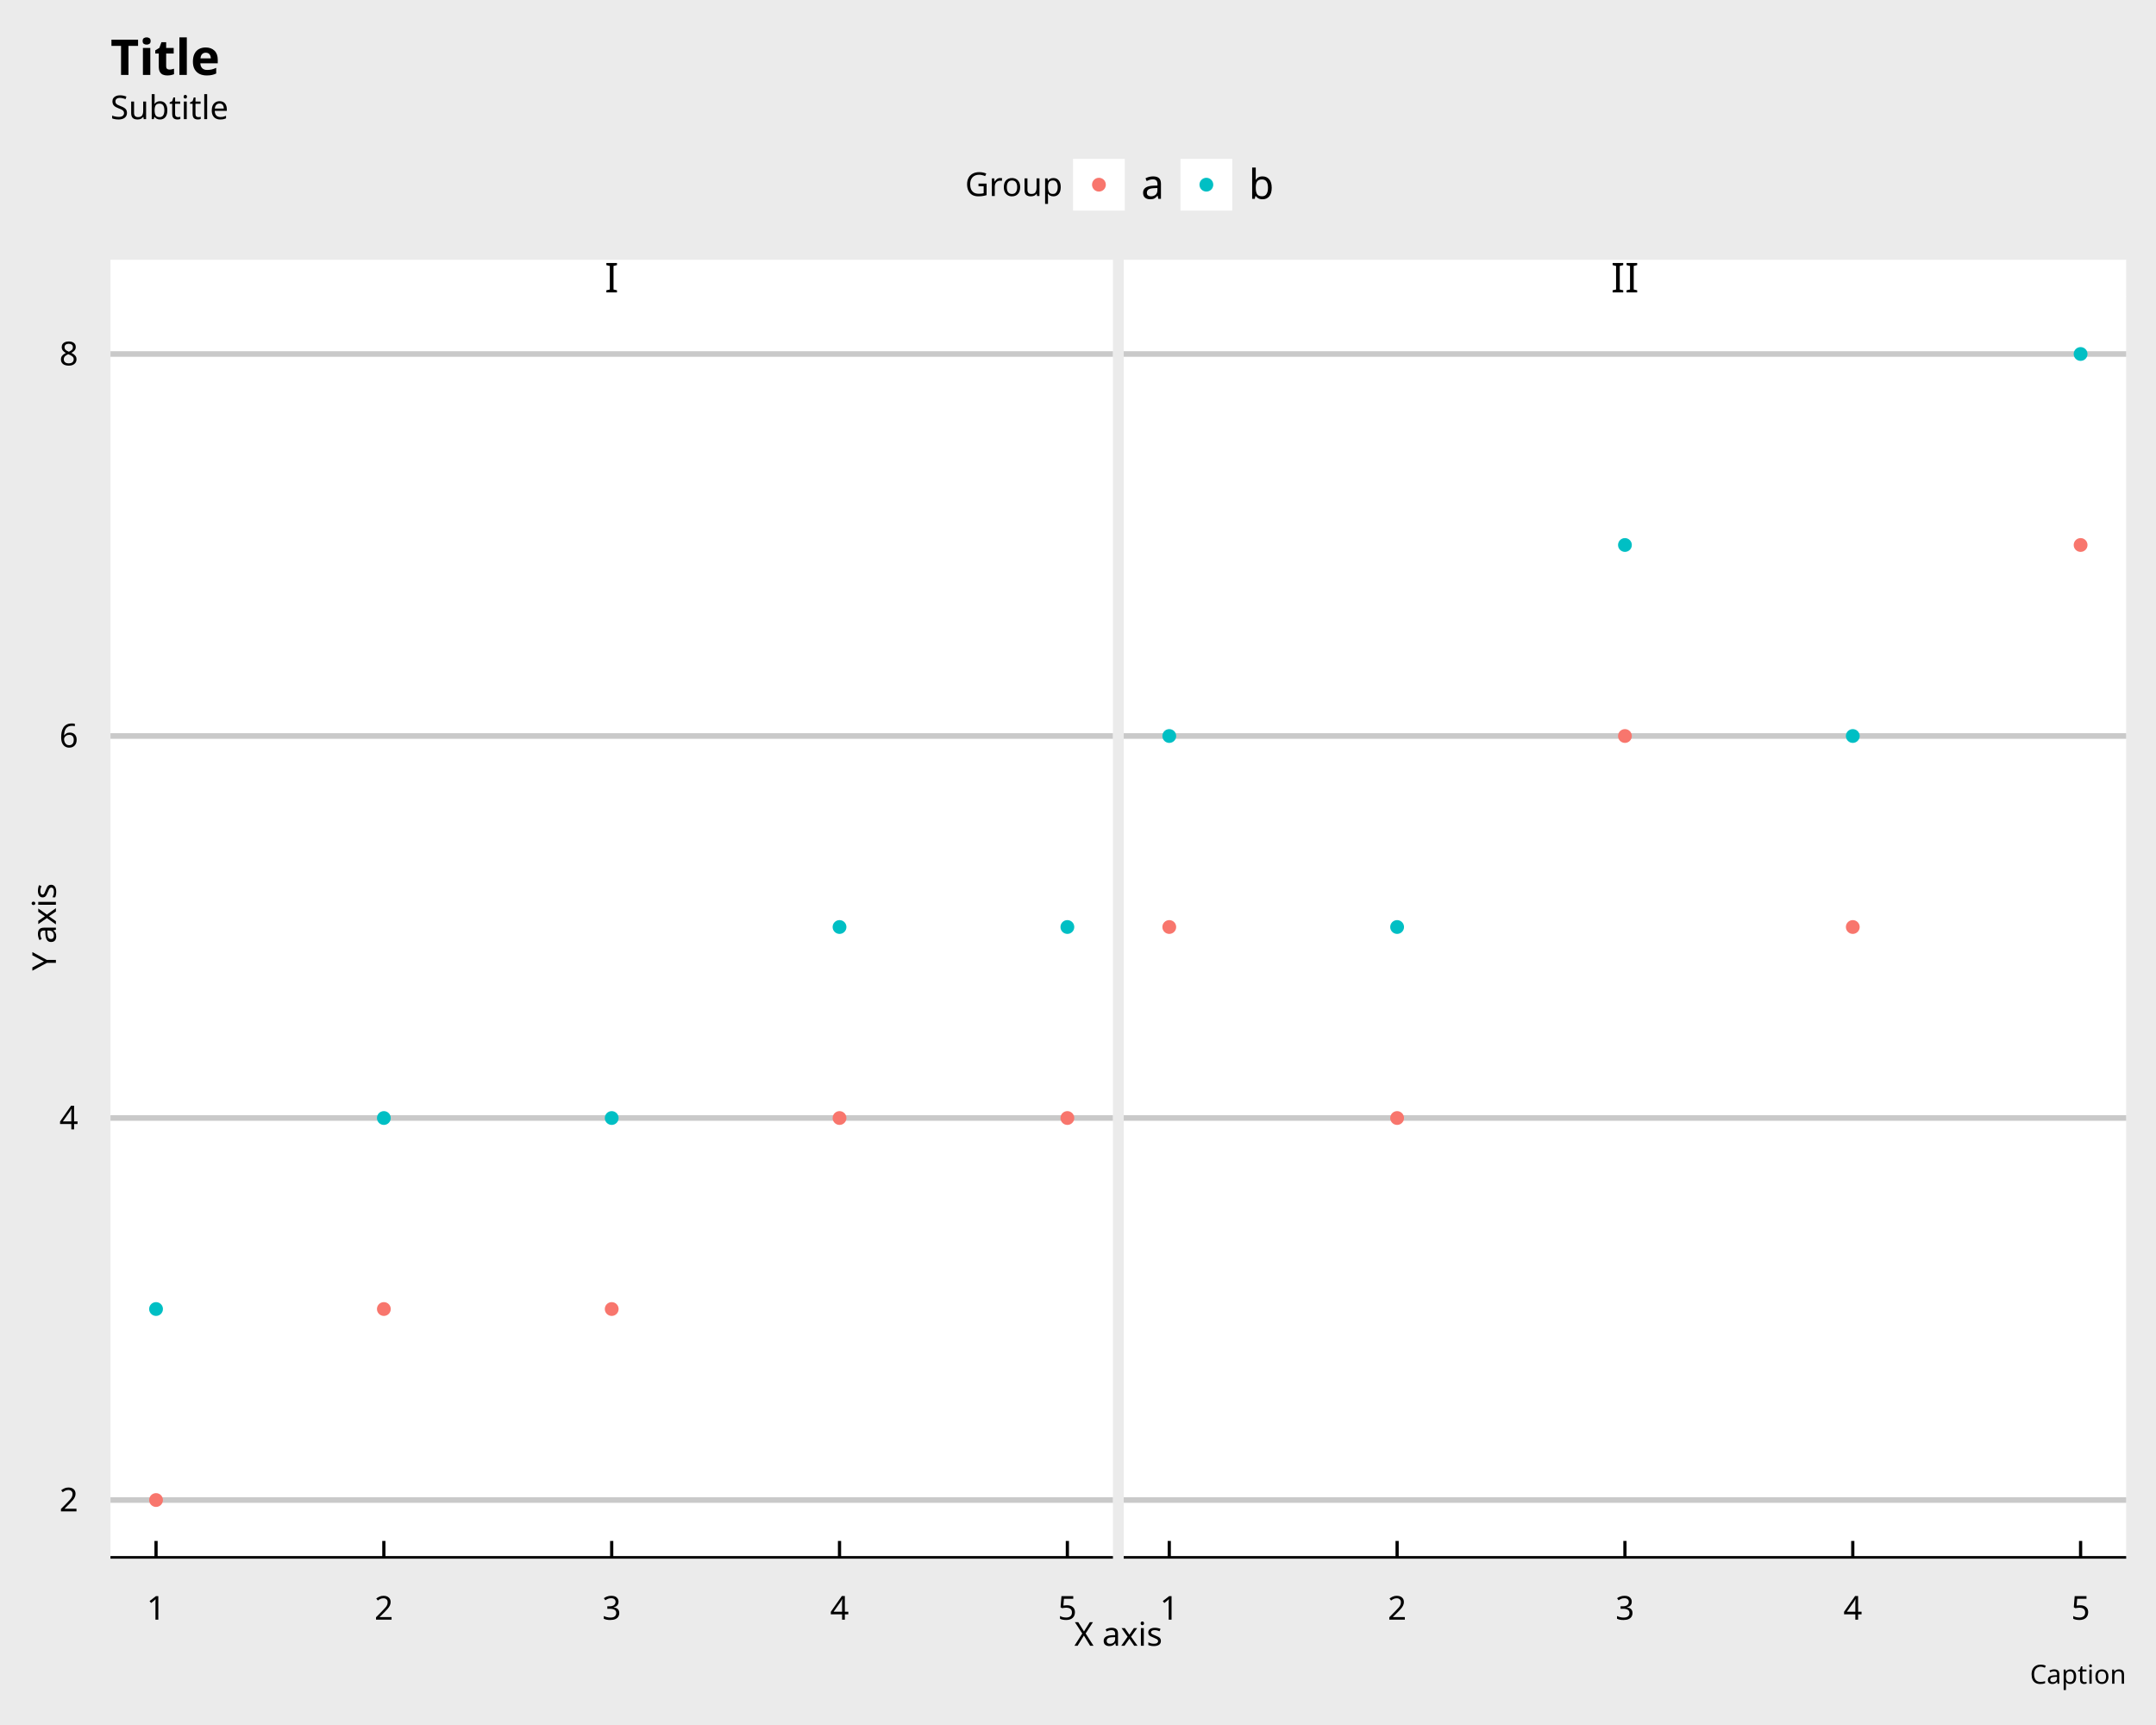
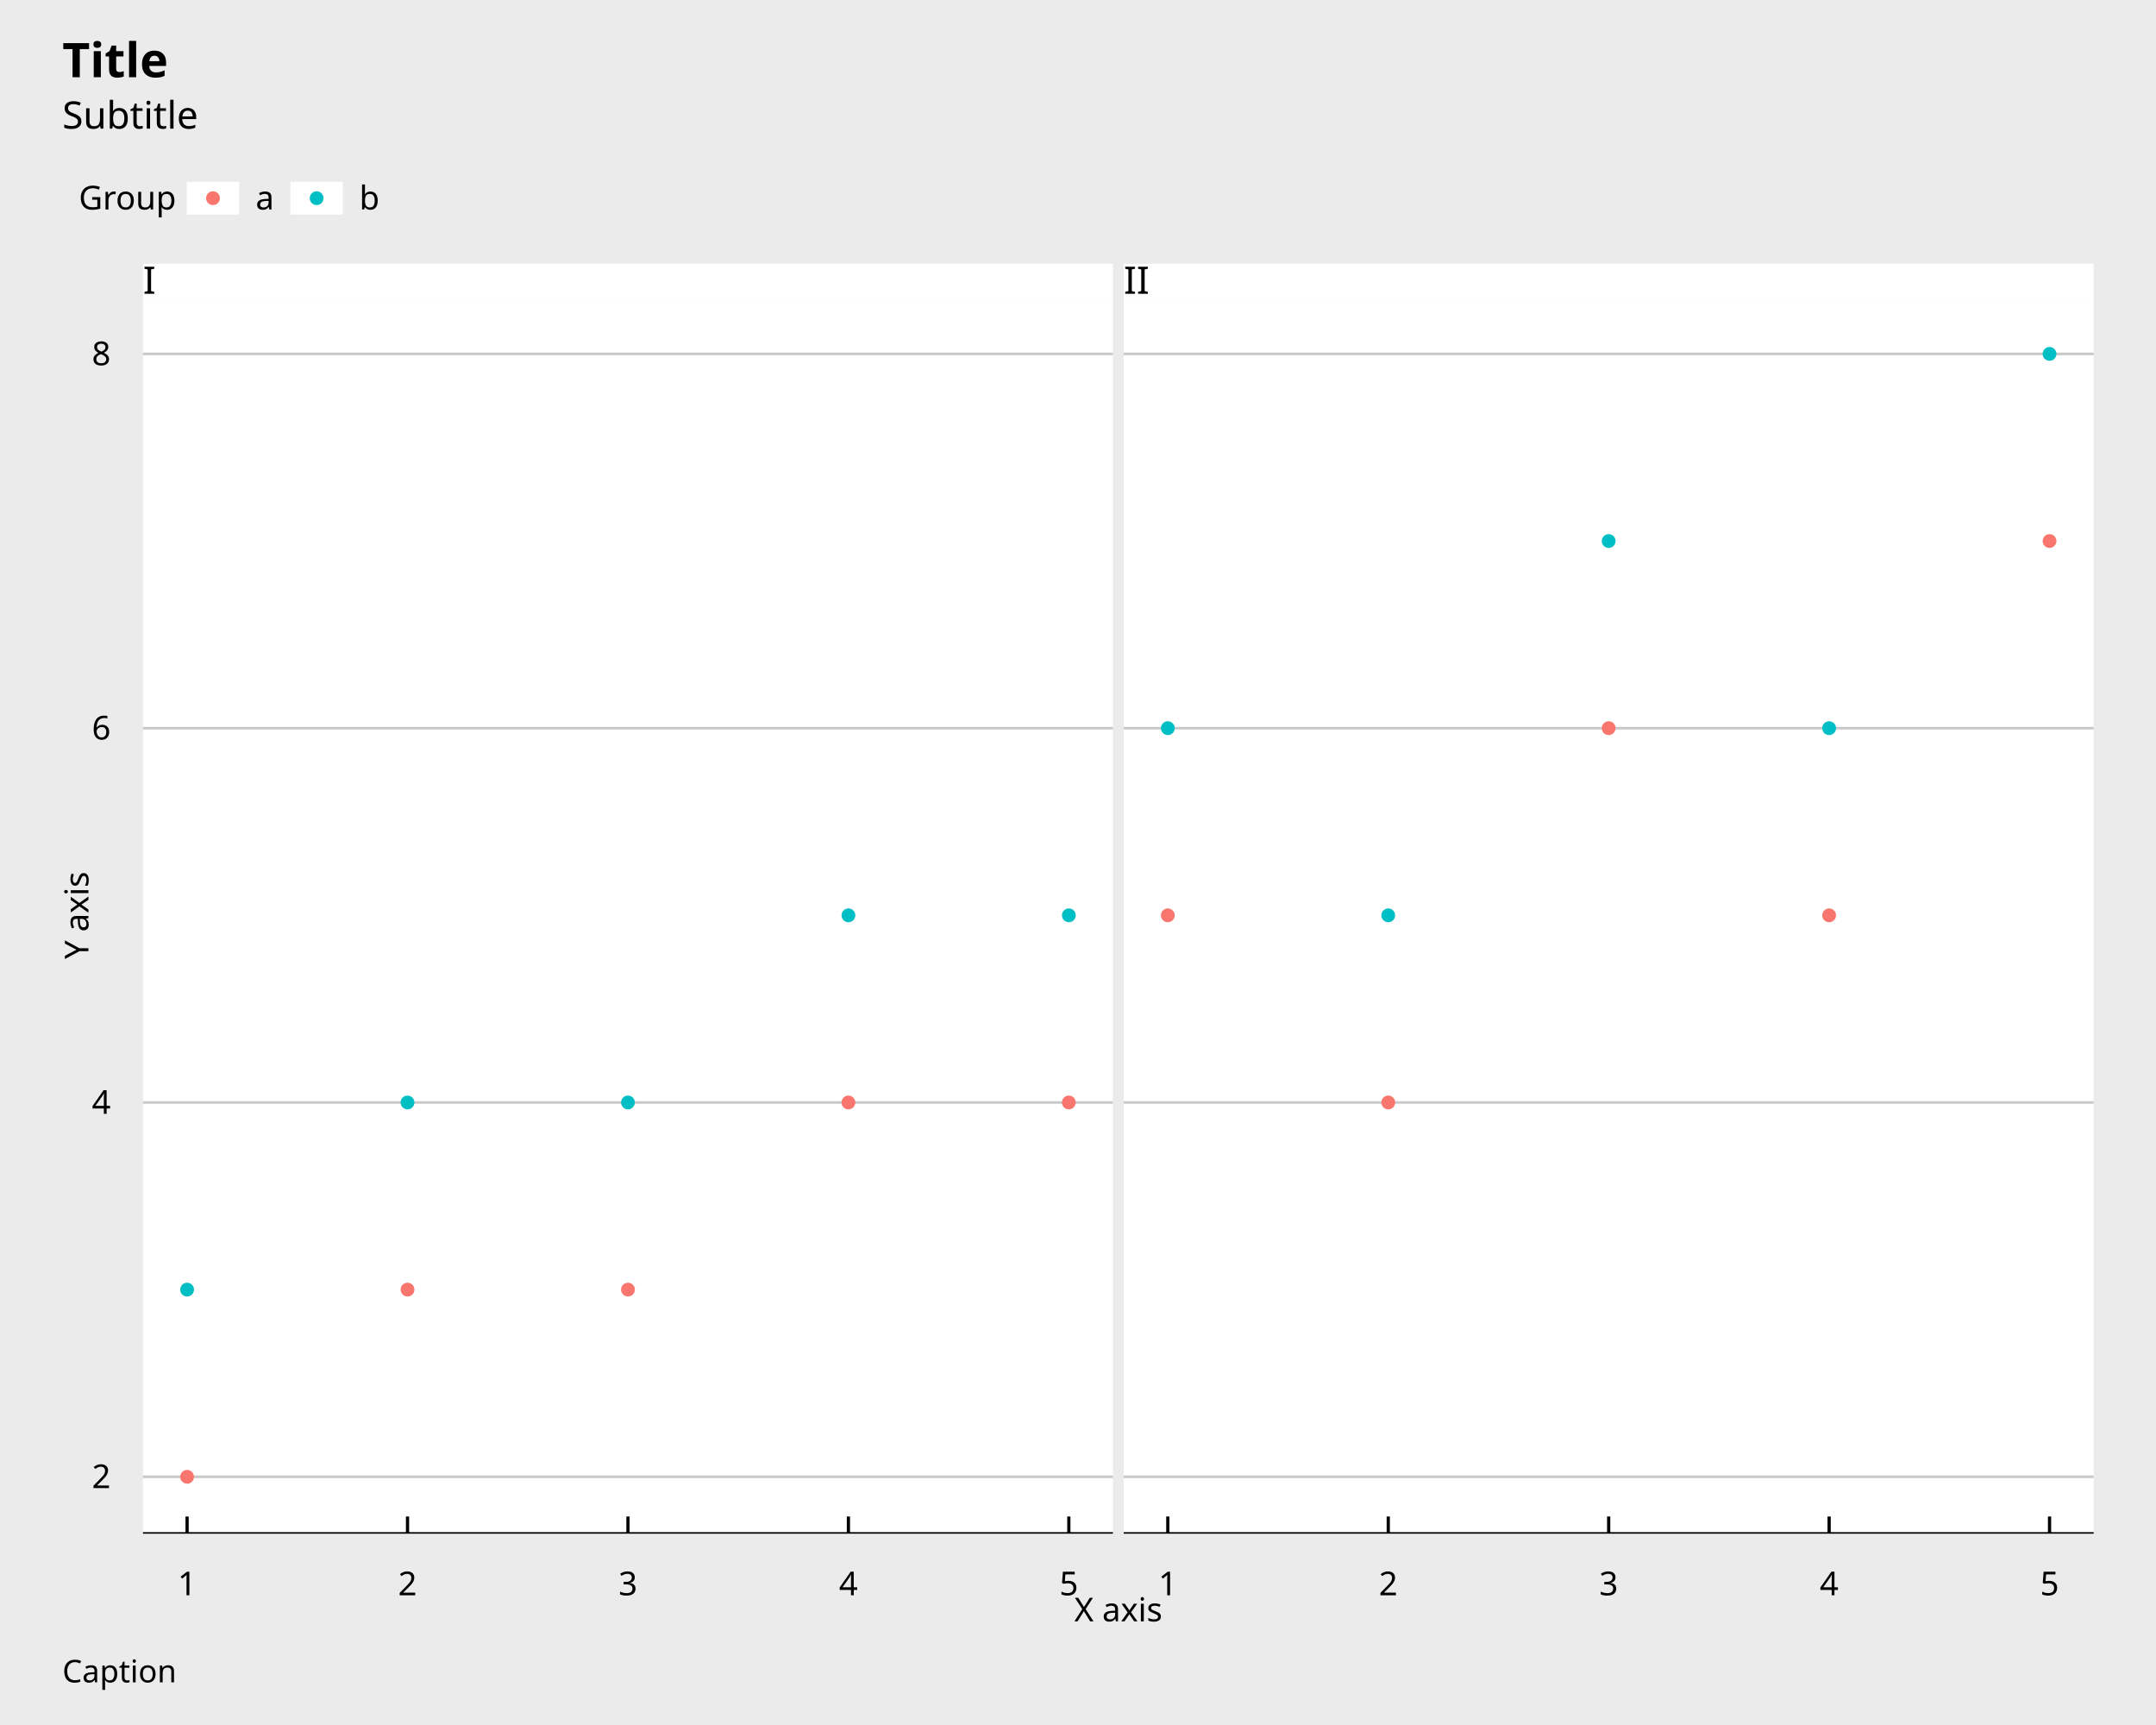
<svg xmlns="http://www.w3.org/2000/svg" class="svglite" data-engine-version="2.0" width="720.00pt" height="576.00pt" viewBox="0 0 720.00 576.00">
  <defs>
    <style type="text/css">
    .svglite line, .svglite polyline, .svglite polygon, .svglite path, .svglite rect, .svglite circle {
      fill: none;
      stroke: #000000;
      stroke-linecap: round;
      stroke-linejoin: round;
      stroke-miterlimit: 10.00;
    }
  </style>
  </defs>
  <rect width="100%" height="100%" style="stroke: none; fill: #FFFFFF;" />
  <defs>
    <clipPath id="cpMC4wMHw3MjAuMDB8MC4wMHw1NzYuMDA=">
      <rect x="0.00" y="0.00" width="720.00" height="576.00" />
    </clipPath>
  </defs>
  <g clip-path="url(#cpMC4wMHw3MjAuMDB8MC4wMHw1NzYuMDA=)">
    <rect x="-0" y="0.00" width="720.00" height="576.00" style="stroke-width: 1.07; stroke: none; fill: #EBEBEB;" />
  </g>
  <defs>
-     <clipPath id="cpMzYuODl8MzcxLjY3fDk5LjA2fDUyMC4wMg==">
-       <rect x="36.89" y="99.06" width="334.77" height="420.95" />
+     <clipPath id="cpNDcuNzV8MzcxLjY3fDk5LjQyfDUxMS44Ng==">
+       <rect x="47.75" y="99.42" width="323.91" height="412.45" />
    </clipPath>
  </defs>
-   <g clip-path="url(#cpMzYuODl8MzcxLjY3fDk5LjA2fDUyMC4wMg==)">
-     <rect x="36.89" y="99.06" width="334.77" height="420.95" style="stroke-width: 1.07; stroke: none; fill: #FFFFFF;" />
-     <polyline points="36.89,500.88 371.67,500.88 " style="stroke-width: 1.87; stroke: #C9C9C9; stroke-linecap: butt;" />
-     <polyline points="36.89,373.32 371.67,373.32 " style="stroke-width: 1.87; stroke: #C9C9C9; stroke-linecap: butt;" />
-     <polyline points="36.89,245.76 371.67,245.76 " style="stroke-width: 1.87; stroke: #C9C9C9; stroke-linecap: butt;" />
-     <polyline points="36.89,118.20 371.67,118.20 " style="stroke-width: 1.87; stroke: #C9C9C9; stroke-linecap: butt;" />
-     <circle cx="52.11" cy="500.88" r="1.95" style="stroke-width: 0.71; stroke: #F8766D; fill: #F8766D;" />
-     <circle cx="204.28" cy="437.10" r="1.95" style="stroke-width: 0.71; stroke: #F8766D; fill: #F8766D;" />
-     <circle cx="356.45" cy="373.32" r="1.95" style="stroke-width: 0.71; stroke: #F8766D; fill: #F8766D;" />
-     <circle cx="128.19" cy="437.10" r="1.95" style="stroke-width: 0.71; stroke: #F8766D; fill: #F8766D;" />
-     <circle cx="280.36" cy="373.32" r="1.95" style="stroke-width: 0.71; stroke: #F8766D; fill: #F8766D;" />
-     <circle cx="52.11" cy="437.10" r="1.95" style="stroke-width: 0.71; stroke: #00BFC4; fill: #00BFC4;" />
-     <circle cx="204.28" cy="373.32" r="1.95" style="stroke-width: 0.71; stroke: #00BFC4; fill: #00BFC4;" />
-     <circle cx="356.45" cy="309.54" r="1.95" style="stroke-width: 0.71; stroke: #00BFC4; fill: #00BFC4;" />
-     <circle cx="128.19" cy="373.32" r="1.95" style="stroke-width: 0.71; stroke: #00BFC4; fill: #00BFC4;" />
-     <circle cx="280.36" cy="309.54" r="1.95" style="stroke-width: 0.71; stroke: #00BFC4; fill: #00BFC4;" />
+   <g clip-path="url(#cpNDcuNzV8MzcxLjY3fDk5LjQyfDUxMS44Ng==)">
+     <rect x="47.75" y="99.42" width="323.91" height="412.45" style="stroke-width: 1.07; stroke: none; fill: #FFFFFF;" />
+     <polyline points="47.75,493.12 371.67,493.12 " style="stroke-width: 0.88; stroke: #C9C9C9; stroke-linecap: butt;" />
+     <polyline points="47.75,368.13 371.67,368.13 " style="stroke-width: 0.88; stroke: #C9C9C9; stroke-linecap: butt;" />
+     <polyline points="47.75,243.15 371.67,243.15 " style="stroke-width: 0.88; stroke: #C9C9C9; stroke-linecap: butt;" />
+     <polyline points="47.75,118.17 371.67,118.17 " style="stroke-width: 0.88; stroke: #C9C9C9; stroke-linecap: butt;" />
+     <circle cx="62.48" cy="493.12" r="1.95" style="stroke-width: 0.71; stroke: #F8766D; fill: #F8766D;" />
+     <circle cx="209.71" cy="430.62" r="1.95" style="stroke-width: 0.71; stroke: #F8766D; fill: #F8766D;" />
+     <circle cx="356.94" cy="368.13" r="1.95" style="stroke-width: 0.71; stroke: #F8766D; fill: #F8766D;" />
+     <circle cx="136.09" cy="430.62" r="1.95" style="stroke-width: 0.71; stroke: #F8766D; fill: #F8766D;" />
+     <circle cx="283.33" cy="368.13" r="1.95" style="stroke-width: 0.71; stroke: #F8766D; fill: #F8766D;" />
+     <circle cx="62.48" cy="430.62" r="1.95" style="stroke-width: 0.71; stroke: #00BFC4; fill: #00BFC4;" />
+     <circle cx="209.71" cy="368.13" r="1.95" style="stroke-width: 0.71; stroke: #00BFC4; fill: #00BFC4;" />
+     <circle cx="356.94" cy="305.64" r="1.95" style="stroke-width: 0.71; stroke: #00BFC4; fill: #00BFC4;" />
+     <circle cx="136.09" cy="368.13" r="1.95" style="stroke-width: 0.71; stroke: #00BFC4; fill: #00BFC4;" />
+     <circle cx="283.33" cy="305.64" r="1.95" style="stroke-width: 0.71; stroke: #00BFC4; fill: #00BFC4;" />
  </g>
  <g clip-path="url(#cpMC4wMHw3MjAuMDB8MC4wMHw1NzYuMDA=)">
</g>
  <defs>
-     <clipPath id="cpMzc1LjI3fDcxMC4wNHw5OS4wNnw1MjAuMDI=">
-       <rect x="375.27" y="99.06" width="334.77" height="420.95" />
+     <clipPath id="cpMzc1LjI3fDY5OS4xOHw5OS40Mnw1MTEuODY=">
+       <rect x="375.27" y="99.42" width="323.91" height="412.45" />
    </clipPath>
  </defs>
-   <g clip-path="url(#cpMzc1LjI3fDcxMC4wNHw5OS4wNnw1MjAuMDI=)">
-     <rect x="375.27" y="99.06" width="334.77" height="420.95" style="stroke-width: 1.07; stroke: none; fill: #FFFFFF;" />
-     <polyline points="375.27,500.88 710.04,500.88 " style="stroke-width: 1.87; stroke: #C9C9C9; stroke-linecap: butt;" />
-     <polyline points="375.27,373.32 710.04,373.32 " style="stroke-width: 1.87; stroke: #C9C9C9; stroke-linecap: butt;" />
-     <polyline points="375.27,245.76 710.04,245.76 " style="stroke-width: 1.87; stroke: #C9C9C9; stroke-linecap: butt;" />
-     <polyline points="375.27,118.20 710.04,118.20 " style="stroke-width: 1.87; stroke: #C9C9C9; stroke-linecap: butt;" />
-     <circle cx="466.57" cy="373.32" r="1.95" style="stroke-width: 0.71; stroke: #F8766D; fill: #F8766D;" />
-     <circle cx="618.74" cy="309.54" r="1.95" style="stroke-width: 0.71; stroke: #F8766D; fill: #F8766D;" />
-     <circle cx="390.48" cy="309.54" r="1.95" style="stroke-width: 0.71; stroke: #F8766D; fill: #F8766D;" />
-     <circle cx="542.65" cy="245.76" r="1.95" style="stroke-width: 0.71; stroke: #F8766D; fill: #F8766D;" />
-     <circle cx="694.82" cy="181.98" r="1.95" style="stroke-width: 0.71; stroke: #F8766D; fill: #F8766D;" />
-     <circle cx="466.57" cy="309.54" r="1.95" style="stroke-width: 0.71; stroke: #00BFC4; fill: #00BFC4;" />
-     <circle cx="618.74" cy="245.76" r="1.95" style="stroke-width: 0.71; stroke: #00BFC4; fill: #00BFC4;" />
-     <circle cx="390.48" cy="245.76" r="1.95" style="stroke-width: 0.71; stroke: #00BFC4; fill: #00BFC4;" />
-     <circle cx="542.65" cy="181.98" r="1.95" style="stroke-width: 0.71; stroke: #00BFC4; fill: #00BFC4;" />
-     <circle cx="694.82" cy="118.20" r="1.95" style="stroke-width: 0.71; stroke: #00BFC4; fill: #00BFC4;" />
+   <g clip-path="url(#cpMzc1LjI3fDY5OS4xOHw5OS40Mnw1MTEuODY=)">
+     <rect x="375.27" y="99.42" width="323.91" height="412.45" style="stroke-width: 1.07; stroke: none; fill: #FFFFFF;" />
+     <polyline points="375.27,493.12 699.18,493.12 " style="stroke-width: 0.88; stroke: #C9C9C9; stroke-linecap: butt;" />
+     <polyline points="375.27,368.13 699.18,368.13 " style="stroke-width: 0.88; stroke: #C9C9C9; stroke-linecap: butt;" />
+     <polyline points="375.27,243.15 699.18,243.15 " style="stroke-width: 0.88; stroke: #C9C9C9; stroke-linecap: butt;" />
+     <polyline points="375.27,118.17 699.18,118.17 " style="stroke-width: 0.88; stroke: #C9C9C9; stroke-linecap: butt;" />
+     <circle cx="463.61" cy="368.13" r="1.95" style="stroke-width: 0.71; stroke: #F8766D; fill: #F8766D;" />
+     <circle cx="610.84" cy="305.64" r="1.95" style="stroke-width: 0.71; stroke: #F8766D; fill: #F8766D;" />
+     <circle cx="389.99" cy="305.64" r="1.95" style="stroke-width: 0.71; stroke: #F8766D; fill: #F8766D;" />
+     <circle cx="537.22" cy="243.15" r="1.95" style="stroke-width: 0.71; stroke: #F8766D; fill: #F8766D;" />
+     <circle cx="684.45" cy="180.66" r="1.95" style="stroke-width: 0.71; stroke: #F8766D; fill: #F8766D;" />
+     <circle cx="463.61" cy="305.64" r="1.95" style="stroke-width: 0.71; stroke: #00BFC4; fill: #00BFC4;" />
+     <circle cx="610.84" cy="243.15" r="1.95" style="stroke-width: 0.71; stroke: #00BFC4; fill: #00BFC4;" />
+     <circle cx="389.99" cy="243.15" r="1.95" style="stroke-width: 0.71; stroke: #00BFC4; fill: #00BFC4;" />
+     <circle cx="537.22" cy="180.66" r="1.95" style="stroke-width: 0.71; stroke: #00BFC4; fill: #00BFC4;" />
+     <circle cx="684.45" cy="118.17" r="1.95" style="stroke-width: 0.71; stroke: #00BFC4; fill: #00BFC4;" />
  </g>
  <g clip-path="url(#cpMC4wMHw3MjAuMDB8MC4wMHw1NzYuMDA=)">
</g>
  <defs>
-     <clipPath id="cpMzYuODl8MzcxLjY3fDg2Ljc1fDk5LjA2">
-       <rect x="36.89" y="86.75" width="334.77" height="12.32" />
+     <clipPath id="cpNDcuNzV8MzcxLjY3fDg4LjA5fDk5LjQy">
+       <rect x="47.75" y="88.09" width="323.91" height="11.33" />
    </clipPath>
  </defs>
-   <g clip-path="url(#cpMzYuODl8MzcxLjY3fDg2Ljc1fDk5LjA2)">
-     <rect x="36.89" y="86.75" width="334.77" height="12.32" style="stroke-width: 1.07; stroke: none; fill: #FFFFFF;" />
-     <text x="204.28" y="97.64" text-anchor="middle" style="font-size: 13.75px; font-family: sans;" textLength="3.82px" lengthAdjust="spacingAndGlyphs">I</text>
+   <g clip-path="url(#cpNDcuNzV8MzcxLjY3fDg4LjA5fDk5LjQy)">
+     <rect x="47.75" y="88.09" width="323.91" height="11.33" style="stroke-width: 1.07; stroke: none; fill: #FFFFFF;" />
+     <text x="47.75" y="98.10" style="font-size: 12.65px; font-family: sans;" textLength="3.51px" lengthAdjust="spacingAndGlyphs">I</text>
  </g>
  <g clip-path="url(#cpMC4wMHw3MjAuMDB8MC4wMHw1NzYuMDA=)">
</g>
  <defs>
-     <clipPath id="cpMzc1LjI3fDcxMC4wNHw4Ni43NXw5OS4wNg==">
-       <rect x="375.27" y="86.75" width="334.77" height="12.32" />
+     <clipPath id="cpMzc1LjI3fDY5OS4xOHw4OC4wOXw5OS40Mg==">
+       <rect x="375.27" y="88.09" width="323.91" height="11.33" />
    </clipPath>
  </defs>
-   <g clip-path="url(#cpMzc1LjI3fDcxMC4wNHw4Ni43NXw5OS4wNg==)">
-     <rect x="375.27" y="86.75" width="334.77" height="12.32" style="stroke-width: 1.07; stroke: none; fill: #FFFFFF;" />
-     <text x="542.65" y="97.64" text-anchor="middle" style="font-size: 13.75px; font-family: sans;" textLength="7.64px" lengthAdjust="spacingAndGlyphs">II</text>
+   <g clip-path="url(#cpMzc1LjI3fDY5OS4xOHw4OC4wOXw5OS40Mg==)">
+     <rect x="375.27" y="88.09" width="323.91" height="11.33" style="stroke-width: 1.07; stroke: none; fill: #FFFFFF;" />
+     <text x="375.27" y="98.10" style="font-size: 12.65px; font-family: sans;" textLength="7.03px" lengthAdjust="spacingAndGlyphs">II</text>
  </g>
  <g clip-path="url(#cpMC4wMHw3MjAuMDB8MC4wMHw1NzYuMDA=)">
-     <polyline points="36.89,520.02 371.67,520.02 " style="stroke-width: 0.85; stroke-linecap: butt;" />
-     <polyline points="52.11,514.54 52.11,520.02 " style="stroke-width: 1.07; stroke-linecap: butt;" />
-     <polyline points="128.19,514.54 128.19,520.02 " style="stroke-width: 1.07; stroke-linecap: butt;" />
-     <polyline points="204.28,514.54 204.28,520.02 " style="stroke-width: 1.07; stroke-linecap: butt;" />
-     <polyline points="280.36,514.54 280.36,520.02 " style="stroke-width: 1.07; stroke-linecap: butt;" />
-     <polyline points="356.45,514.54 356.45,520.02 " style="stroke-width: 1.07; stroke-linecap: butt;" />
-     <text x="52.11" y="540.83" text-anchor="middle" style="font-size: 11.00px; font-family: sans;" textLength="6.12px" lengthAdjust="spacingAndGlyphs">1</text>
-     <text x="128.19" y="540.83" text-anchor="middle" style="font-size: 11.00px; font-family: sans;" textLength="6.12px" lengthAdjust="spacingAndGlyphs">2</text>
-     <text x="204.28" y="540.83" text-anchor="middle" style="font-size: 11.00px; font-family: sans;" textLength="6.12px" lengthAdjust="spacingAndGlyphs">3</text>
-     <text x="280.36" y="540.83" text-anchor="middle" style="font-size: 11.00px; font-family: sans;" textLength="6.12px" lengthAdjust="spacingAndGlyphs">4</text>
-     <text x="356.45" y="540.83" text-anchor="middle" style="font-size: 11.00px; font-family: sans;" textLength="6.12px" lengthAdjust="spacingAndGlyphs">5</text>
-     <polyline points="375.27,520.02 710.04,520.02 " style="stroke-width: 0.85; stroke-linecap: butt;" />
-     <polyline points="390.48,514.54 390.48,520.02 " style="stroke-width: 1.07; stroke-linecap: butt;" />
-     <polyline points="466.57,514.54 466.57,520.02 " style="stroke-width: 1.07; stroke-linecap: butt;" />
-     <polyline points="542.65,514.54 542.65,520.02 " style="stroke-width: 1.07; stroke-linecap: butt;" />
-     <polyline points="618.74,514.54 618.74,520.02 " style="stroke-width: 1.07; stroke-linecap: butt;" />
-     <polyline points="694.82,514.54 694.82,520.02 " style="stroke-width: 1.07; stroke-linecap: butt;" />
-     <text x="390.48" y="540.83" text-anchor="middle" style="font-size: 11.00px; font-family: sans;" textLength="6.12px" lengthAdjust="spacingAndGlyphs">1</text>
-     <text x="466.57" y="540.83" text-anchor="middle" style="font-size: 11.00px; font-family: sans;" textLength="6.12px" lengthAdjust="spacingAndGlyphs">2</text>
-     <text x="542.65" y="540.83" text-anchor="middle" style="font-size: 11.00px; font-family: sans;" textLength="6.12px" lengthAdjust="spacingAndGlyphs">3</text>
-     <text x="618.74" y="540.83" text-anchor="middle" style="font-size: 11.00px; font-family: sans;" textLength="6.12px" lengthAdjust="spacingAndGlyphs">4</text>
-     <text x="694.82" y="540.83" text-anchor="middle" style="font-size: 11.00px; font-family: sans;" textLength="6.12px" lengthAdjust="spacingAndGlyphs">5</text>
-     <text x="19.82" y="504.67" style="font-size: 11.00px; font-family: sans;" textLength="6.12px" lengthAdjust="spacingAndGlyphs">2</text>
-     <text x="19.82" y="377.11" style="font-size: 11.00px; font-family: sans;" textLength="6.12px" lengthAdjust="spacingAndGlyphs">4</text>
-     <text x="19.82" y="249.54" style="font-size: 11.00px; font-family: sans;" textLength="6.12px" lengthAdjust="spacingAndGlyphs">6</text>
-     <text x="19.82" y="121.98" style="font-size: 11.00px; font-family: sans;" textLength="6.12px" lengthAdjust="spacingAndGlyphs">8</text>
-     <text x="373.47" y="549.54" text-anchor="middle" style="font-size: 11.00px; font-family: sans;" textLength="29.96px" lengthAdjust="spacingAndGlyphs">X axis</text>
-     <text transform="translate(18.67,309.54) rotate(-90)" text-anchor="middle" style="font-size: 11.00px; font-family: sans;" textLength="29.96px" lengthAdjust="spacingAndGlyphs">Y axis</text>
-     <rect x="316.81" y="47.55" width="113.31" height="28.24" style="stroke-width: 1.07; stroke: none; fill: #EBEBEB;" />
-     <text x="322.29" y="65.45" style="font-size: 11.00px; font-family: sans;" textLength="30.58px" lengthAdjust="spacingAndGlyphs">Group</text>
-     <rect x="358.35" y="53.03" width="17.28" height="17.28" style="stroke-width: 1.07; stroke: none; fill: #FFFFFF;" />
-     <circle cx="366.99" cy="61.67" r="1.95" style="stroke-width: 0.71; stroke: #F8766D; fill: #F8766D;" />
-     <rect x="394.23" y="53.03" width="17.28" height="17.28" style="stroke-width: 1.07; stroke: none; fill: #FFFFFF;" />
-     <circle cx="402.87" cy="61.67" r="1.95" style="stroke-width: 0.71; stroke: #00BFC4; fill: #00BFC4;" />
-     <text x="381.11" y="66.40" style="font-size: 13.75px; font-family: sans;" textLength="7.65px" lengthAdjust="spacingAndGlyphs">a</text>
-     <text x="416.99" y="66.40" style="font-size: 13.75px; font-family: sans;" textLength="7.65px" lengthAdjust="spacingAndGlyphs">b</text>
-     <text x="36.89" y="39.79" style="font-size: 11.00px; font-family: sans;" textLength="36.69px" lengthAdjust="spacingAndGlyphs">Subtitle</text>
-     <text x="36.89" y="25.02" style="font-size: 16.50px; font-weight: bold; font-family: sans;" textLength="31.17px" lengthAdjust="spacingAndGlyphs">Title</text>
-     <text x="710.04" y="562.22" text-anchor="end" style="font-size: 8.80px; font-family: sans;" textLength="30.33px" lengthAdjust="spacingAndGlyphs">Caption</text>
+     <polyline points="47.75,511.86 371.67,511.86 " style="stroke-width: 0.51; stroke-linecap: butt;" />
+     <polyline points="62.48,506.38 62.48,511.86 " style="stroke-width: 1.07; stroke-linecap: butt;" />
+     <polyline points="136.09,506.38 136.09,511.86 " style="stroke-width: 1.07; stroke-linecap: butt;" />
+     <polyline points="209.71,506.38 209.71,511.86 " style="stroke-width: 1.07; stroke-linecap: butt;" />
+     <polyline points="283.33,506.38 283.33,511.86 " style="stroke-width: 1.07; stroke-linecap: butt;" />
+     <polyline points="356.94,506.38 356.94,511.86 " style="stroke-width: 1.07; stroke-linecap: butt;" />
+     <text x="62.48" y="532.68" text-anchor="middle" style="font-size: 11.00px; font-family: sans;" textLength="6.12px" lengthAdjust="spacingAndGlyphs">1</text>
+     <text x="136.09" y="532.68" text-anchor="middle" style="font-size: 11.00px; font-family: sans;" textLength="6.12px" lengthAdjust="spacingAndGlyphs">2</text>
+     <text x="209.71" y="532.68" text-anchor="middle" style="font-size: 11.00px; font-family: sans;" textLength="6.12px" lengthAdjust="spacingAndGlyphs">3</text>
+     <text x="283.33" y="532.68" text-anchor="middle" style="font-size: 11.00px; font-family: sans;" textLength="6.12px" lengthAdjust="spacingAndGlyphs">4</text>
+     <text x="356.94" y="532.68" text-anchor="middle" style="font-size: 11.00px; font-family: sans;" textLength="6.12px" lengthAdjust="spacingAndGlyphs">5</text>
+     <polyline points="375.27,511.86 699.18,511.86 " style="stroke-width: 0.51; stroke-linecap: butt;" />
+     <polyline points="389.99,506.38 389.99,511.86 " style="stroke-width: 1.07; stroke-linecap: butt;" />
+     <polyline points="463.61,506.38 463.61,511.86 " style="stroke-width: 1.07; stroke-linecap: butt;" />
+     <polyline points="537.22,506.38 537.22,511.86 " style="stroke-width: 1.07; stroke-linecap: butt;" />
+     <polyline points="610.84,506.38 610.84,511.86 " style="stroke-width: 1.07; stroke-linecap: butt;" />
+     <polyline points="684.45,506.38 684.45,511.86 " style="stroke-width: 1.07; stroke-linecap: butt;" />
+     <text x="389.99" y="532.68" text-anchor="middle" style="font-size: 11.00px; font-family: sans;" textLength="6.12px" lengthAdjust="spacingAndGlyphs">1</text>
+     <text x="463.61" y="532.68" text-anchor="middle" style="font-size: 11.00px; font-family: sans;" textLength="6.12px" lengthAdjust="spacingAndGlyphs">2</text>
+     <text x="537.22" y="532.68" text-anchor="middle" style="font-size: 11.00px; font-family: sans;" textLength="6.12px" lengthAdjust="spacingAndGlyphs">3</text>
+     <text x="610.84" y="532.68" text-anchor="middle" style="font-size: 11.00px; font-family: sans;" textLength="6.12px" lengthAdjust="spacingAndGlyphs">4</text>
+     <text x="684.45" y="532.68" text-anchor="middle" style="font-size: 11.00px; font-family: sans;" textLength="6.12px" lengthAdjust="spacingAndGlyphs">5</text>
+     <text x="30.68" y="496.90" style="font-size: 11.00px; font-family: sans;" textLength="6.12px" lengthAdjust="spacingAndGlyphs">2</text>
+     <text x="30.68" y="371.92" style="font-size: 11.00px; font-family: sans;" textLength="6.12px" lengthAdjust="spacingAndGlyphs">4</text>
+     <text x="30.68" y="246.93" style="font-size: 11.00px; font-family: sans;" textLength="6.12px" lengthAdjust="spacingAndGlyphs">6</text>
+     <text x="30.68" y="121.95" style="font-size: 11.00px; font-family: sans;" textLength="6.12px" lengthAdjust="spacingAndGlyphs">8</text>
+     <text x="373.47" y="541.39" text-anchor="middle" style="font-size: 11.00px; font-family: sans;" textLength="29.96px" lengthAdjust="spacingAndGlyphs">X axis</text>
+     <text transform="translate(29.53,305.64) rotate(-90)" text-anchor="middle" style="font-size: 11.00px; font-family: sans;" textLength="29.96px" lengthAdjust="spacingAndGlyphs">Y axis</text>
+     <rect x="20.82" y="55.21" width="110.76" height="21.92" style="stroke-width: 1.07; stroke: none; fill: #EBEBEB;" />
+     <text x="26.30" y="69.95" style="font-size: 11.00px; font-family: sans;" textLength="30.58px" lengthAdjust="spacingAndGlyphs">Group</text>
+     <rect x="62.36" y="60.69" width="17.53" height="10.96" style="stroke-width: 1.07; stroke: none; fill: #FFFFFF;" />
+     <circle cx="71.13" cy="66.17" r="1.95" style="stroke-width: 0.71; stroke: #F8766D; fill: #F8766D;" />
+     <rect x="96.97" y="60.69" width="17.53" height="10.96" style="stroke-width: 1.07; stroke: none; fill: #FFFFFF;" />
+     <circle cx="105.74" cy="66.17" r="1.95" style="stroke-width: 0.71; stroke: #00BFC4; fill: #00BFC4;" />
+     <text x="85.37" y="69.95" style="font-size: 11.00px; font-family: sans;" textLength="6.12px" lengthAdjust="spacingAndGlyphs">a</text>
+     <text x="119.98" y="69.95" style="font-size: 11.00px; font-family: sans;" textLength="6.12px" lengthAdjust="spacingAndGlyphs">b</text>
+     <text x="20.82" y="42.94" style="font-size: 12.65px; font-family: sans;" textLength="42.19px" lengthAdjust="spacingAndGlyphs">Subtitle</text>
+     <text x="20.82" y="25.78" style="font-size: 15.95px; font-weight: bold; font-family: sans;" textLength="30.13px" lengthAdjust="spacingAndGlyphs">Title</text>
+     <text x="20.82" y="561.76" style="font-size: 10.45px; font-family: sans;" textLength="36.02px" lengthAdjust="spacingAndGlyphs">Caption</text>
  </g>
</svg>
